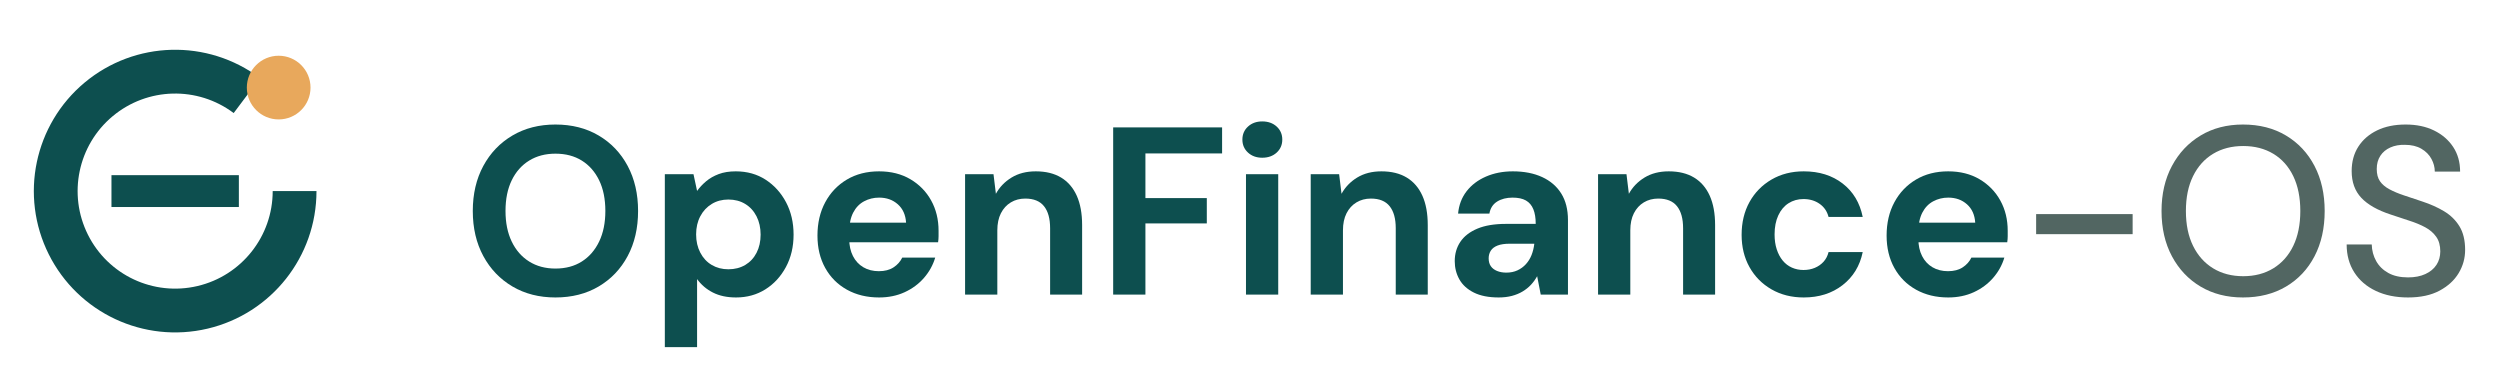
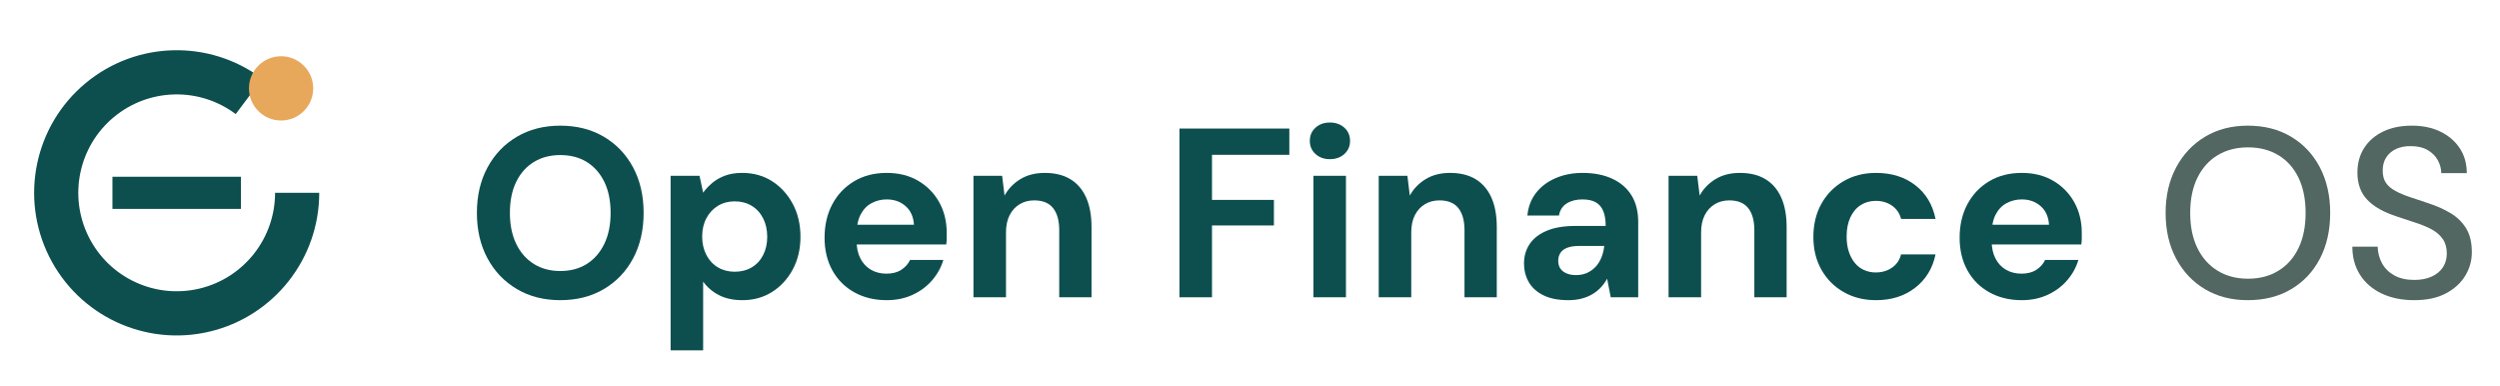
- <svg xmlns="http://www.w3.org/2000/svg" viewBox="0 0 313.990 48">
+ <svg xmlns="http://www.w3.org/2000/svg" viewBox="0 0 311.160 48">
  <g transform="translate(2 4)">
    <path d="M29 8a15 15 0 1 0 6 12" stroke="#0D4F4F" stroke-width="5.5" fill="none" />
    <path d="M12 20h16" stroke="#0D4F4F" stroke-width="4" />
    <circle cx="33" cy="7" r="4" fill="#E8A85C" />
  </g>
  <path d="M392 -12Q290 -12 212.0 34.0Q134 80 90.0 161.5Q46 243 46 350Q46 457 90.0 538.5Q134 620 212.0 666.0Q290 712 392 712Q495 712 573.0 666.0Q651 620 694.5 538.5Q738 457 738 350Q738 243 694.5 161.5Q651 80 573.0 34.0Q495 -12 392 -12ZM392 109Q456 109 502.5 138.5Q549 168 575.0 222.0Q601 276 601 350Q601 425 575.0 478.5Q549 532 502.5 561.0Q456 590 392 590Q329 590 282.0 561.0Q235 532 209.0 478.5Q183 425 183 350Q183 276 209.0 222.0Q235 168 282.0 138.5Q329 109 392 109Z" transform="translate(58.000 37) scale(0.03 -0.03)" fill="#0D4F4F" />
  <path d="M66 -220V504H186L201 434Q217 456 239.0 474.5Q261 493 291.5 504.5Q322 516 363 516Q434 516 488.0 481.0Q542 446 573.5 386.5Q605 327 605 251Q605 175 573.0 115.5Q541 56 487.0 22.0Q433 -12 364 -12Q308 -12 267.5 8.5Q227 29 201 65V-220ZM332 106Q372 106 402.5 124.0Q433 142 450.0 175.0Q467 208 467 251Q467 294 450.0 327.5Q433 361 402.5 379.5Q372 398 332 398Q293 398 262.5 379.5Q232 361 214.5 328.0Q197 295 197 252Q197 209 214.5 175.5Q232 142 262.5 124.0Q293 106 332 106Z" transform="translate(81.520 37) scale(0.03 -0.03)" fill="#0D4F4F" />
  <path d="M308 -12Q232 -12 173.5 20.5Q115 53 82.5 111.5Q50 170 50 247Q50 326 82.5 386.5Q115 447 173.0 481.5Q231 516 308 516Q383 516 439.0 483.0Q495 450 526.0 394.0Q557 338 557 267Q557 257 557.0 244.5Q557 232 555 219H146V301H421Q418 350 386.5 378.0Q355 406 308 406Q274 406 245.0 390.5Q216 375 199.5 343.0Q183 311 183 262V233Q183 192 198.5 161.5Q214 131 242.0 114.5Q270 98 307 98Q344 98 368.5 114.0Q393 130 405 155H543Q529 108 496.0 70.0Q463 32 415.0 10.0Q367 -12 308 -12Z" transform="translate(101.170 37) scale(0.03 -0.03)" fill="#0D4F4F" />
  <path d="M66 0V504H185L195 422Q218 464 260.5 490.0Q303 516 362 516Q425 516 468.0 490.0Q511 464 533.5 414.0Q556 364 556 291V0H422V278Q422 338 396.5 370.0Q371 402 318 402Q284 402 257.5 386.0Q231 370 216.0 340.5Q201 311 201 269V0Z" transform="translate(119.230 37) scale(0.03 -0.03)" fill="#0D4F4F" />
-   <path d="M69 0V700H525V591H204V404H461V298H204V0Z" transform="translate(137.740 37) scale(0.03 -0.03)" fill="#0D4F4F" />
-   <path d="M69 0V504H204V0ZM137 573Q101 573 77.5 594.5Q54 616 54 649Q54 682 77.5 703.5Q101 725 137 725Q174 725 197.5 703.5Q221 682 221 649Q221 616 197.5 594.5Q174 573 137 573Z" transform="translate(154.420 37) scale(0.03 -0.03)" fill="#0D4F4F" />
-   <path d="M66 0V504H185L195 422Q218 464 260.5 490.0Q303 516 362 516Q425 516 468.0 490.0Q511 464 533.5 414.0Q556 364 556 291V0H422V278Q422 338 396.5 370.0Q371 402 318 402Q284 402 257.5 386.0Q231 370 216.0 340.5Q201 311 201 269V0Z" transform="translate(162.640 37) scale(0.03 -0.03)" fill="#0D4F4F" />
-   <path d="M236 -12Q173 -12 132.0 8.5Q91 29 71.5 63.5Q52 98 52 140Q52 186 75.5 221.0Q99 256 146.5 276.0Q194 296 266 296H391Q391 333 381.0 357.5Q371 382 350.0 394.0Q329 406 294 406Q256 406 229.5 389.5Q203 373 197 339H66Q71 393 101.5 432.5Q132 472 182.5 494.0Q233 516 295 516Q366 516 418.0 492.0Q470 468 498.0 423.0Q526 378 526 312V0H412L397 77Q386 57 371.0 41.0Q356 25 336.0 13.0Q316 1 291.0 -5.5Q266 -12 236 -12ZM268 92Q294 92 314.5 101.5Q335 111 350.0 127.5Q365 144 373.5 165.5Q382 187 385 212V213H282Q251 213 231.5 205.5Q212 198 203.0 184.0Q194 170 194 152Q194 132 203.0 119.0Q212 106 229.0 99.0Q246 92 268 92Z" transform="translate(181.150 37) scale(0.03 -0.03)" fill="#0D4F4F" />
-   <path d="M66 0V504H185L195 422Q218 464 260.5 490.0Q303 516 362 516Q425 516 468.0 490.0Q511 464 533.5 414.0Q556 364 556 291V0H422V278Q422 338 396.5 370.0Q371 402 318 402Q284 402 257.5 386.0Q231 370 216.0 340.5Q201 311 201 269V0Z" transform="translate(198.730 37) scale(0.03 -0.03)" fill="#0D4F4F" />
-   <path d="M310 -12Q234 -12 175.0 22.0Q116 56 83.0 115.0Q50 174 50 250Q50 328 83.0 387.5Q116 447 175.0 481.5Q234 516 310 516Q407 516 473.0 465.0Q539 414 557 325H414Q405 360 376.5 380.0Q348 400 309 400Q274 400 246.5 382.5Q219 365 203.5 331.5Q188 298 188 252Q188 217 197.0 189.5Q206 162 222.0 142.5Q238 123 260.5 113.0Q283 103 309 103Q335 103 356.5 112.0Q378 121 393.0 137.5Q408 154 414 178H557Q539 91 472.5 39.5Q406 -12 310 -12Z" transform="translate(217.240 37) scale(0.03 -0.03)" fill="#0D4F4F" />
-   <path d="M308 -12Q232 -12 173.5 20.5Q115 53 82.5 111.5Q50 170 50 247Q50 326 82.5 386.5Q115 447 173.0 481.5Q231 516 308 516Q383 516 439.0 483.0Q495 450 526.0 394.0Q557 338 557 267Q557 257 557.0 244.5Q557 232 555 219H146V301H421Q418 350 386.5 378.0Q355 406 308 406Q274 406 245.0 390.5Q216 375 199.5 343.0Q183 311 183 262V233Q183 192 198.5 161.5Q214 131 242.0 114.5Q270 98 307 98Q344 98 368.5 114.0Q393 130 405 155H543Q529 108 496.0 70.0Q463 32 415.0 10.0Q367 -12 308 -12Z" transform="translate(235.450 37) scale(0.03 -0.03)" fill="#0D4F4F" />
-   <path d="M74 253V337H478V253Z" transform="translate(253.510 37) scale(0.03 -0.03)" fill="#526662" />
-   <path d="M388 -12Q287 -12 210.5 33.5Q134 79 90.5 160.5Q47 242 47 350Q47 457 90.5 538.5Q134 620 210.5 666.0Q287 712 388 712Q491 712 568.0 666.0Q645 620 687.5 538.5Q730 457 730 350Q730 242 687.5 160.5Q645 79 568.0 33.5Q491 -12 388 -12ZM389 77Q461 77 515.0 110.0Q569 143 598.5 204.0Q628 265 628 350Q628 435 598.5 496.0Q569 557 515.0 589.5Q461 622 389 622Q317 622 263.0 589.5Q209 557 179.0 496.0Q149 435 149 350Q149 265 179.0 204.0Q209 143 263.0 110.0Q317 77 389 77Z" transform="translate(270.070 37) scale(0.03 -0.03)" fill="#526662" />
-   <path d="M302 -12Q225 -12 167.0 15.5Q109 43 77.0 93.0Q45 143 45 210H150Q151 172 168.5 140.5Q186 109 219.5 90.5Q253 72 302 72Q344 72 374.5 86.0Q405 100 421.0 124.5Q437 149 437 181Q437 218 420.0 242.0Q403 266 374.5 281.5Q346 297 308.5 309.0Q271 321 230 335Q147 362 106.5 405.0Q66 448 66 517Q66 576 94.0 619.5Q122 663 172.5 687.5Q223 712 292 712Q360 712 411.0 687.0Q462 662 491.0 618.0Q520 574 520 515H414Q414 542 400.0 568.0Q386 594 358.0 610.5Q330 627 289 627Q255 628 228.0 616.0Q201 604 186.0 581.0Q171 558 171 526Q171 494 184.5 474.5Q198 455 224.0 441.0Q250 427 284.5 415.5Q319 404 361 390Q413 373 453.5 348.5Q494 324 517.5 285.5Q541 247 541 187Q541 135 514.0 90.0Q487 45 434.0 16.5Q381 -12 302 -12Z" transform="translate(293.380 37) scale(0.03 -0.03)" fill="#526662" />
+   <path d="M69 0V700H525V591H204V404H461V298H204V0Z" transform="translate(144.790 37) scale(0.03 -0.03)" fill="#0D4F4F" />
+   <path d="M69 0V504H204V0ZM137 573Q101 573 77.5 594.5Q54 616 54 649Q54 682 77.5 703.5Q101 725 137 725Q174 725 197.5 703.5Q221 682 221 649Q221 616 197.5 594.5Q174 573 137 573Z" transform="translate(161.470 37) scale(0.03 -0.03)" fill="#0D4F4F" />
+   <path d="M66 0V504H185L195 422Q218 464 260.5 490.0Q303 516 362 516Q425 516 468.0 490.0Q511 464 533.5 414.0Q556 364 556 291V0H422V278Q422 338 396.5 370.0Q371 402 318 402Q284 402 257.5 386.0Q231 370 216.0 340.5Q201 311 201 269V0Z" transform="translate(169.690 37) scale(0.03 -0.03)" fill="#0D4F4F" />
+   <path d="M236 -12Q173 -12 132.0 8.5Q91 29 71.5 63.5Q52 98 52 140Q52 186 75.5 221.0Q99 256 146.5 276.0Q194 296 266 296H391Q391 333 381.0 357.5Q371 382 350.0 394.0Q329 406 294 406Q256 406 229.5 389.5Q203 373 197 339H66Q71 393 101.5 432.5Q132 472 182.5 494.0Q233 516 295 516Q366 516 418.0 492.0Q470 468 498.0 423.0Q526 378 526 312V0H412L397 77Q386 57 371.0 41.0Q356 25 336.0 13.0Q316 1 291.0 -5.5Q266 -12 236 -12ZM268 92Q294 92 314.5 101.5Q335 111 350.0 127.5Q365 144 373.5 165.5Q382 187 385 212V213H282Q251 213 231.5 205.5Q212 198 203.0 184.0Q194 170 194 152Q194 132 203.0 119.0Q212 106 229.0 99.0Q246 92 268 92Z" transform="translate(188.200 37) scale(0.03 -0.03)" fill="#0D4F4F" />
+   <path d="M66 0V504H185L195 422Q218 464 260.5 490.0Q303 516 362 516Q425 516 468.0 490.0Q511 464 533.5 414.0Q556 364 556 291V0H422V278Q422 338 396.5 370.0Q371 402 318 402Q284 402 257.5 386.0Q231 370 216.0 340.5Q201 311 201 269V0Z" transform="translate(205.780 37) scale(0.03 -0.03)" fill="#0D4F4F" />
+   <path d="M310 -12Q234 -12 175.0 22.0Q116 56 83.0 115.0Q50 174 50 250Q50 328 83.0 387.5Q116 447 175.0 481.5Q234 516 310 516Q407 516 473.0 465.0Q539 414 557 325H414Q405 360 376.5 380.0Q348 400 309 400Q274 400 246.5 382.5Q219 365 203.5 331.5Q188 298 188 252Q188 217 197.0 189.5Q206 162 222.0 142.5Q238 123 260.5 113.0Q283 103 309 103Q335 103 356.5 112.0Q378 121 393.0 137.5Q408 154 414 178H557Q539 91 472.5 39.5Q406 -12 310 -12Z" transform="translate(224.290 37) scale(0.03 -0.03)" fill="#0D4F4F" />
+   <path d="M308 -12Q232 -12 173.5 20.5Q115 53 82.5 111.5Q50 170 50 247Q50 326 82.5 386.5Q115 447 173.0 481.5Q231 516 308 516Q383 516 439.0 483.0Q495 450 526.0 394.0Q557 338 557 267Q557 257 557.0 244.5Q557 232 555 219H146V301H421Q418 350 386.5 378.0Q355 406 308 406Q274 406 245.0 390.5Q216 375 199.5 343.0Q183 311 183 262V233Q183 192 198.5 161.5Q214 131 242.0 114.5Q270 98 307 98Q344 98 368.5 114.0Q393 130 405 155H543Q529 108 496.0 70.0Q463 32 415.0 10.0Q367 -12 308 -12Z" transform="translate(242.500 37) scale(0.03 -0.03)" fill="#0D4F4F" />
+   <path d="M388 -12Q287 -12 210.5 33.5Q134 79 90.5 160.5Q47 242 47 350Q47 457 90.5 538.5Q134 620 210.5 666.0Q287 712 388 712Q491 712 568.0 666.0Q645 620 687.5 538.5Q730 457 730 350Q730 242 687.5 160.5Q645 79 568.0 33.5Q491 -12 388 -12ZM389 77Q461 77 515.0 110.0Q569 143 598.5 204.0Q628 265 628 350Q628 435 598.5 496.0Q569 557 515.0 589.5Q461 622 389 622Q317 622 263.0 589.5Q209 557 179.0 496.0Q149 435 149 350Q149 265 179.0 204.0Q209 143 263.0 110.0Q317 77 389 77Z" transform="translate(268.240 37) scale(0.03 -0.03)" fill="#526662" />
+   <path d="M302 -12Q225 -12 167.0 15.5Q109 43 77.0 93.0Q45 143 45 210H150Q151 172 168.5 140.5Q186 109 219.5 90.5Q253 72 302 72Q344 72 374.5 86.0Q405 100 421.0 124.5Q437 149 437 181Q437 218 420.0 242.0Q403 266 374.5 281.5Q346 297 308.5 309.0Q271 321 230 335Q147 362 106.5 405.0Q66 448 66 517Q66 576 94.0 619.5Q122 663 172.5 687.5Q223 712 292 712Q360 712 411.0 687.0Q462 662 491.0 618.0Q520 574 520 515H414Q414 542 400.0 568.0Q386 594 358.0 610.5Q330 627 289 627Q255 628 228.0 616.0Q201 604 186.0 581.0Q171 558 171 526Q171 494 184.5 474.5Q198 455 224.0 441.0Q250 427 284.5 415.5Q319 404 361 390Q413 373 453.5 348.5Q494 324 517.5 285.5Q541 247 541 187Q541 135 514.0 90.0Q487 45 434.0 16.5Q381 -12 302 -12Z" transform="translate(291.550 37) scale(0.03 -0.03)" fill="#526662" />
</svg>
